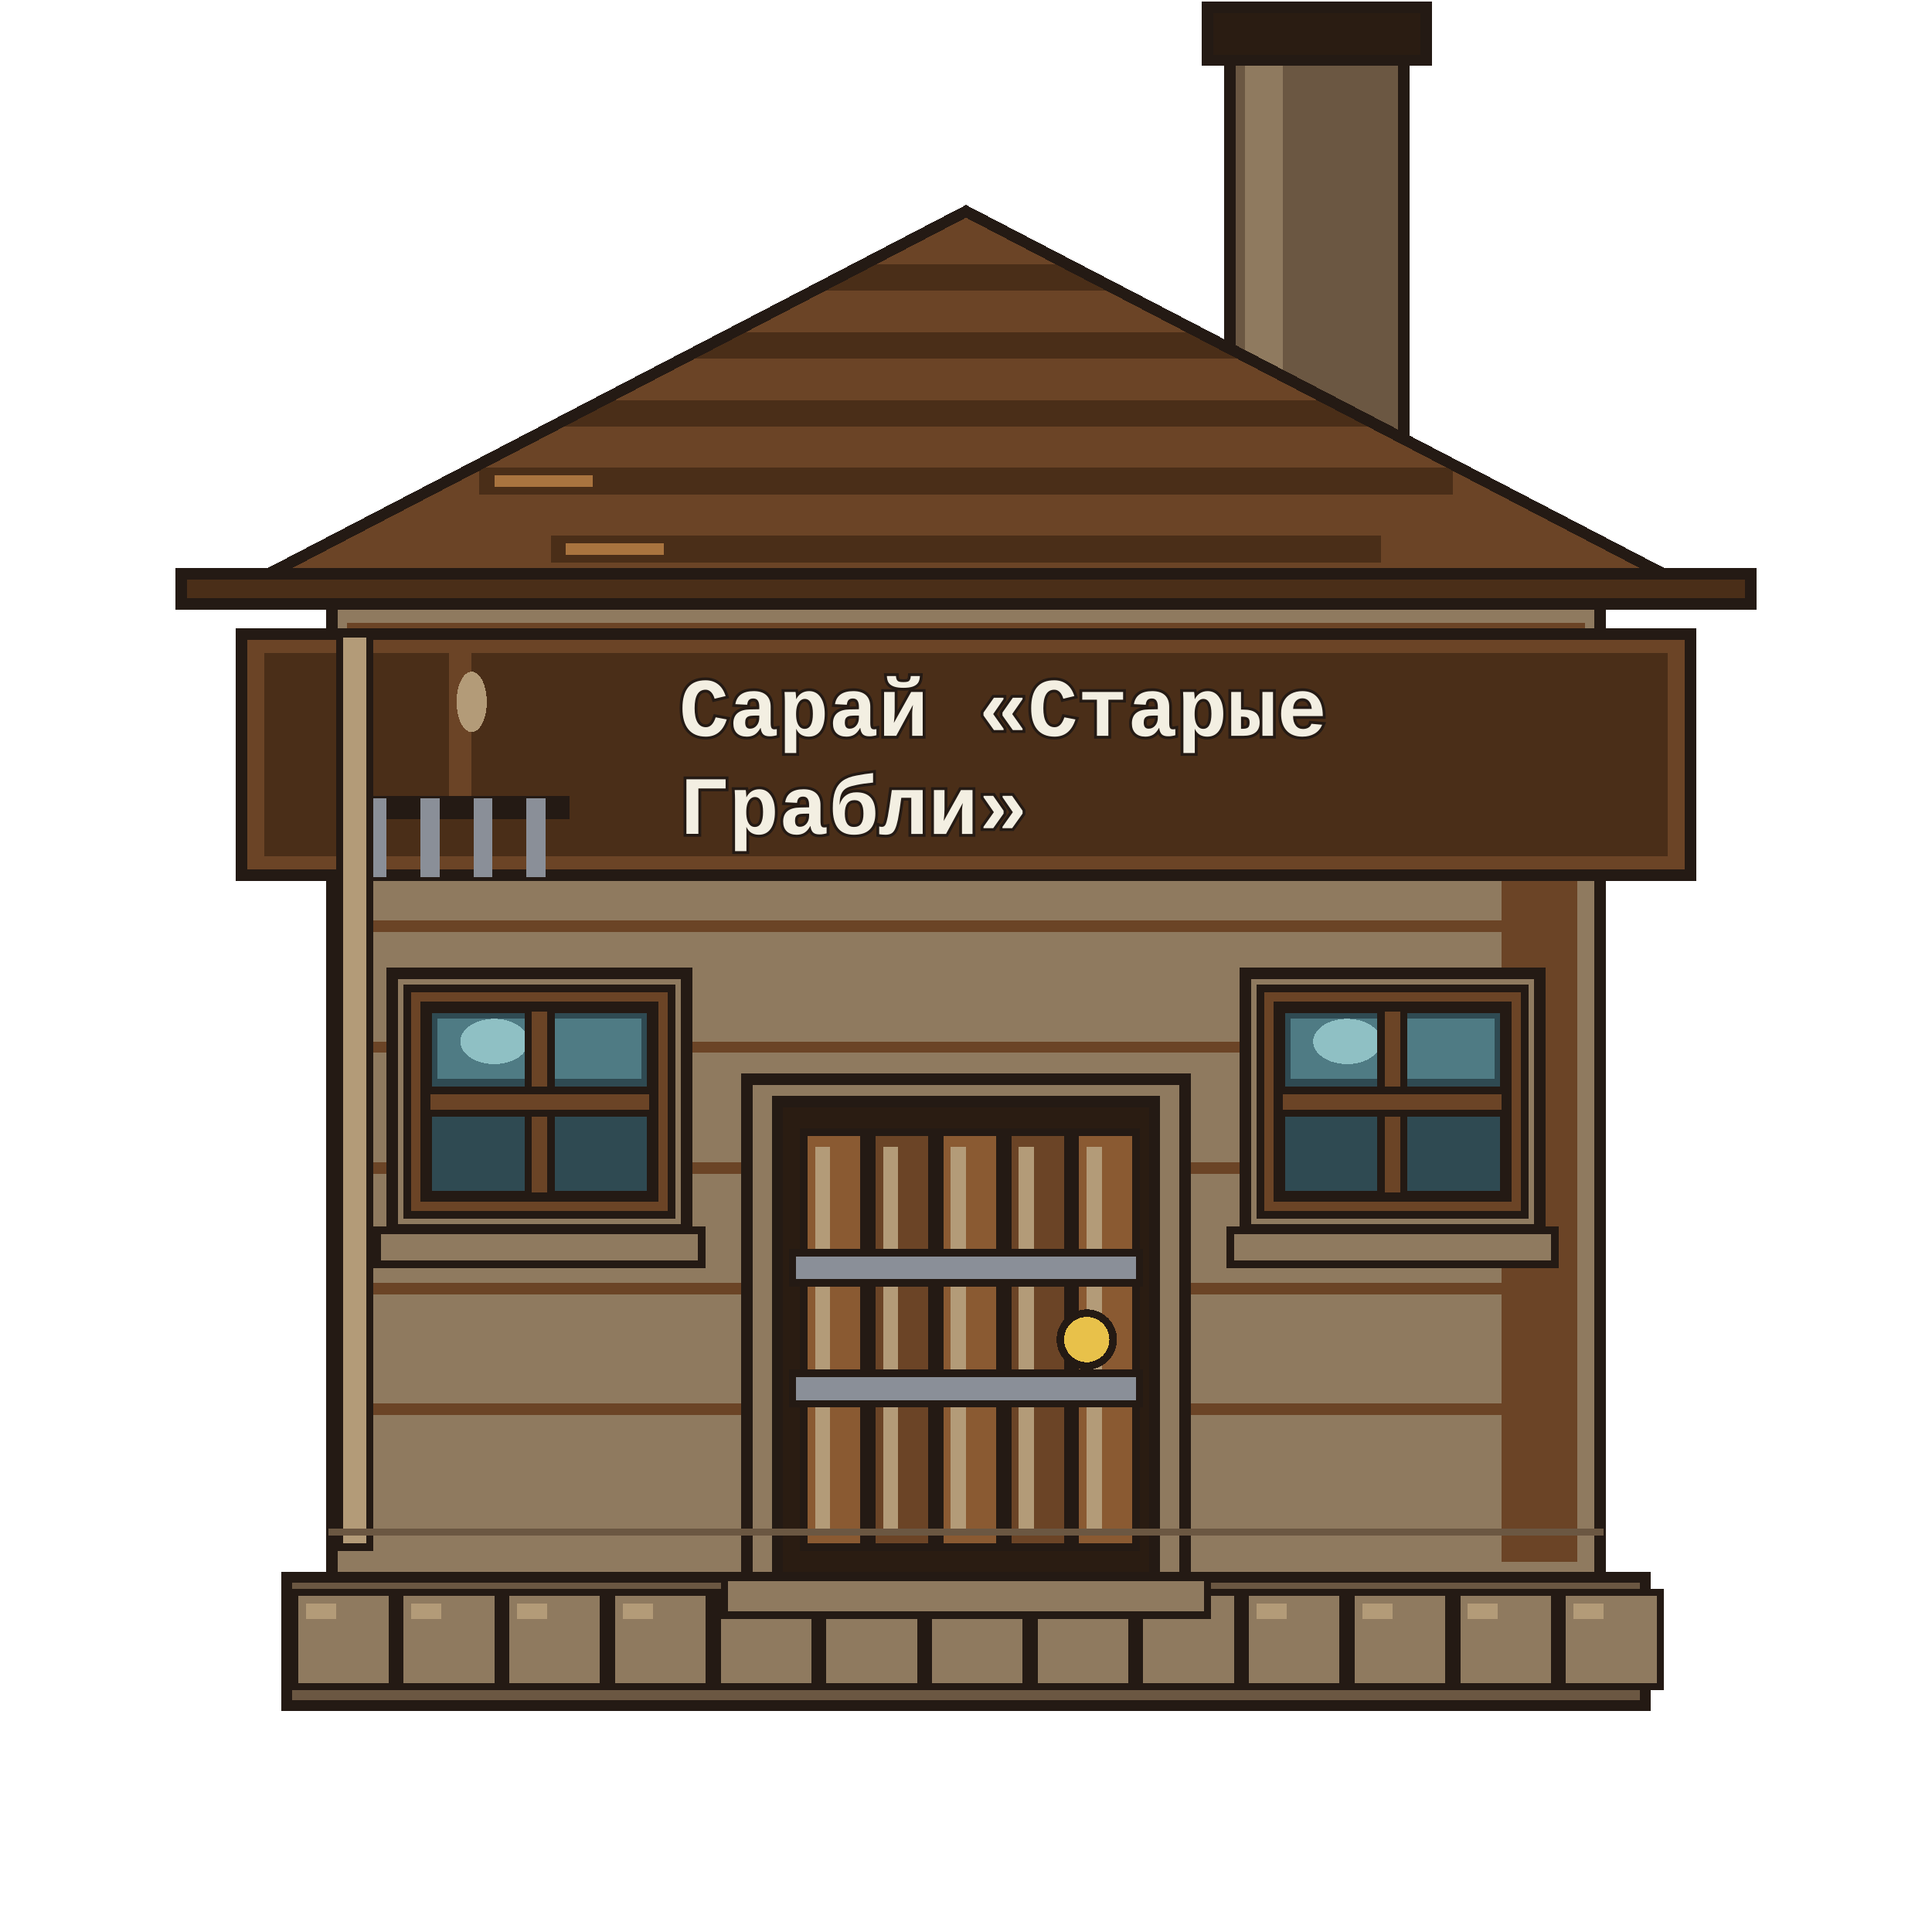
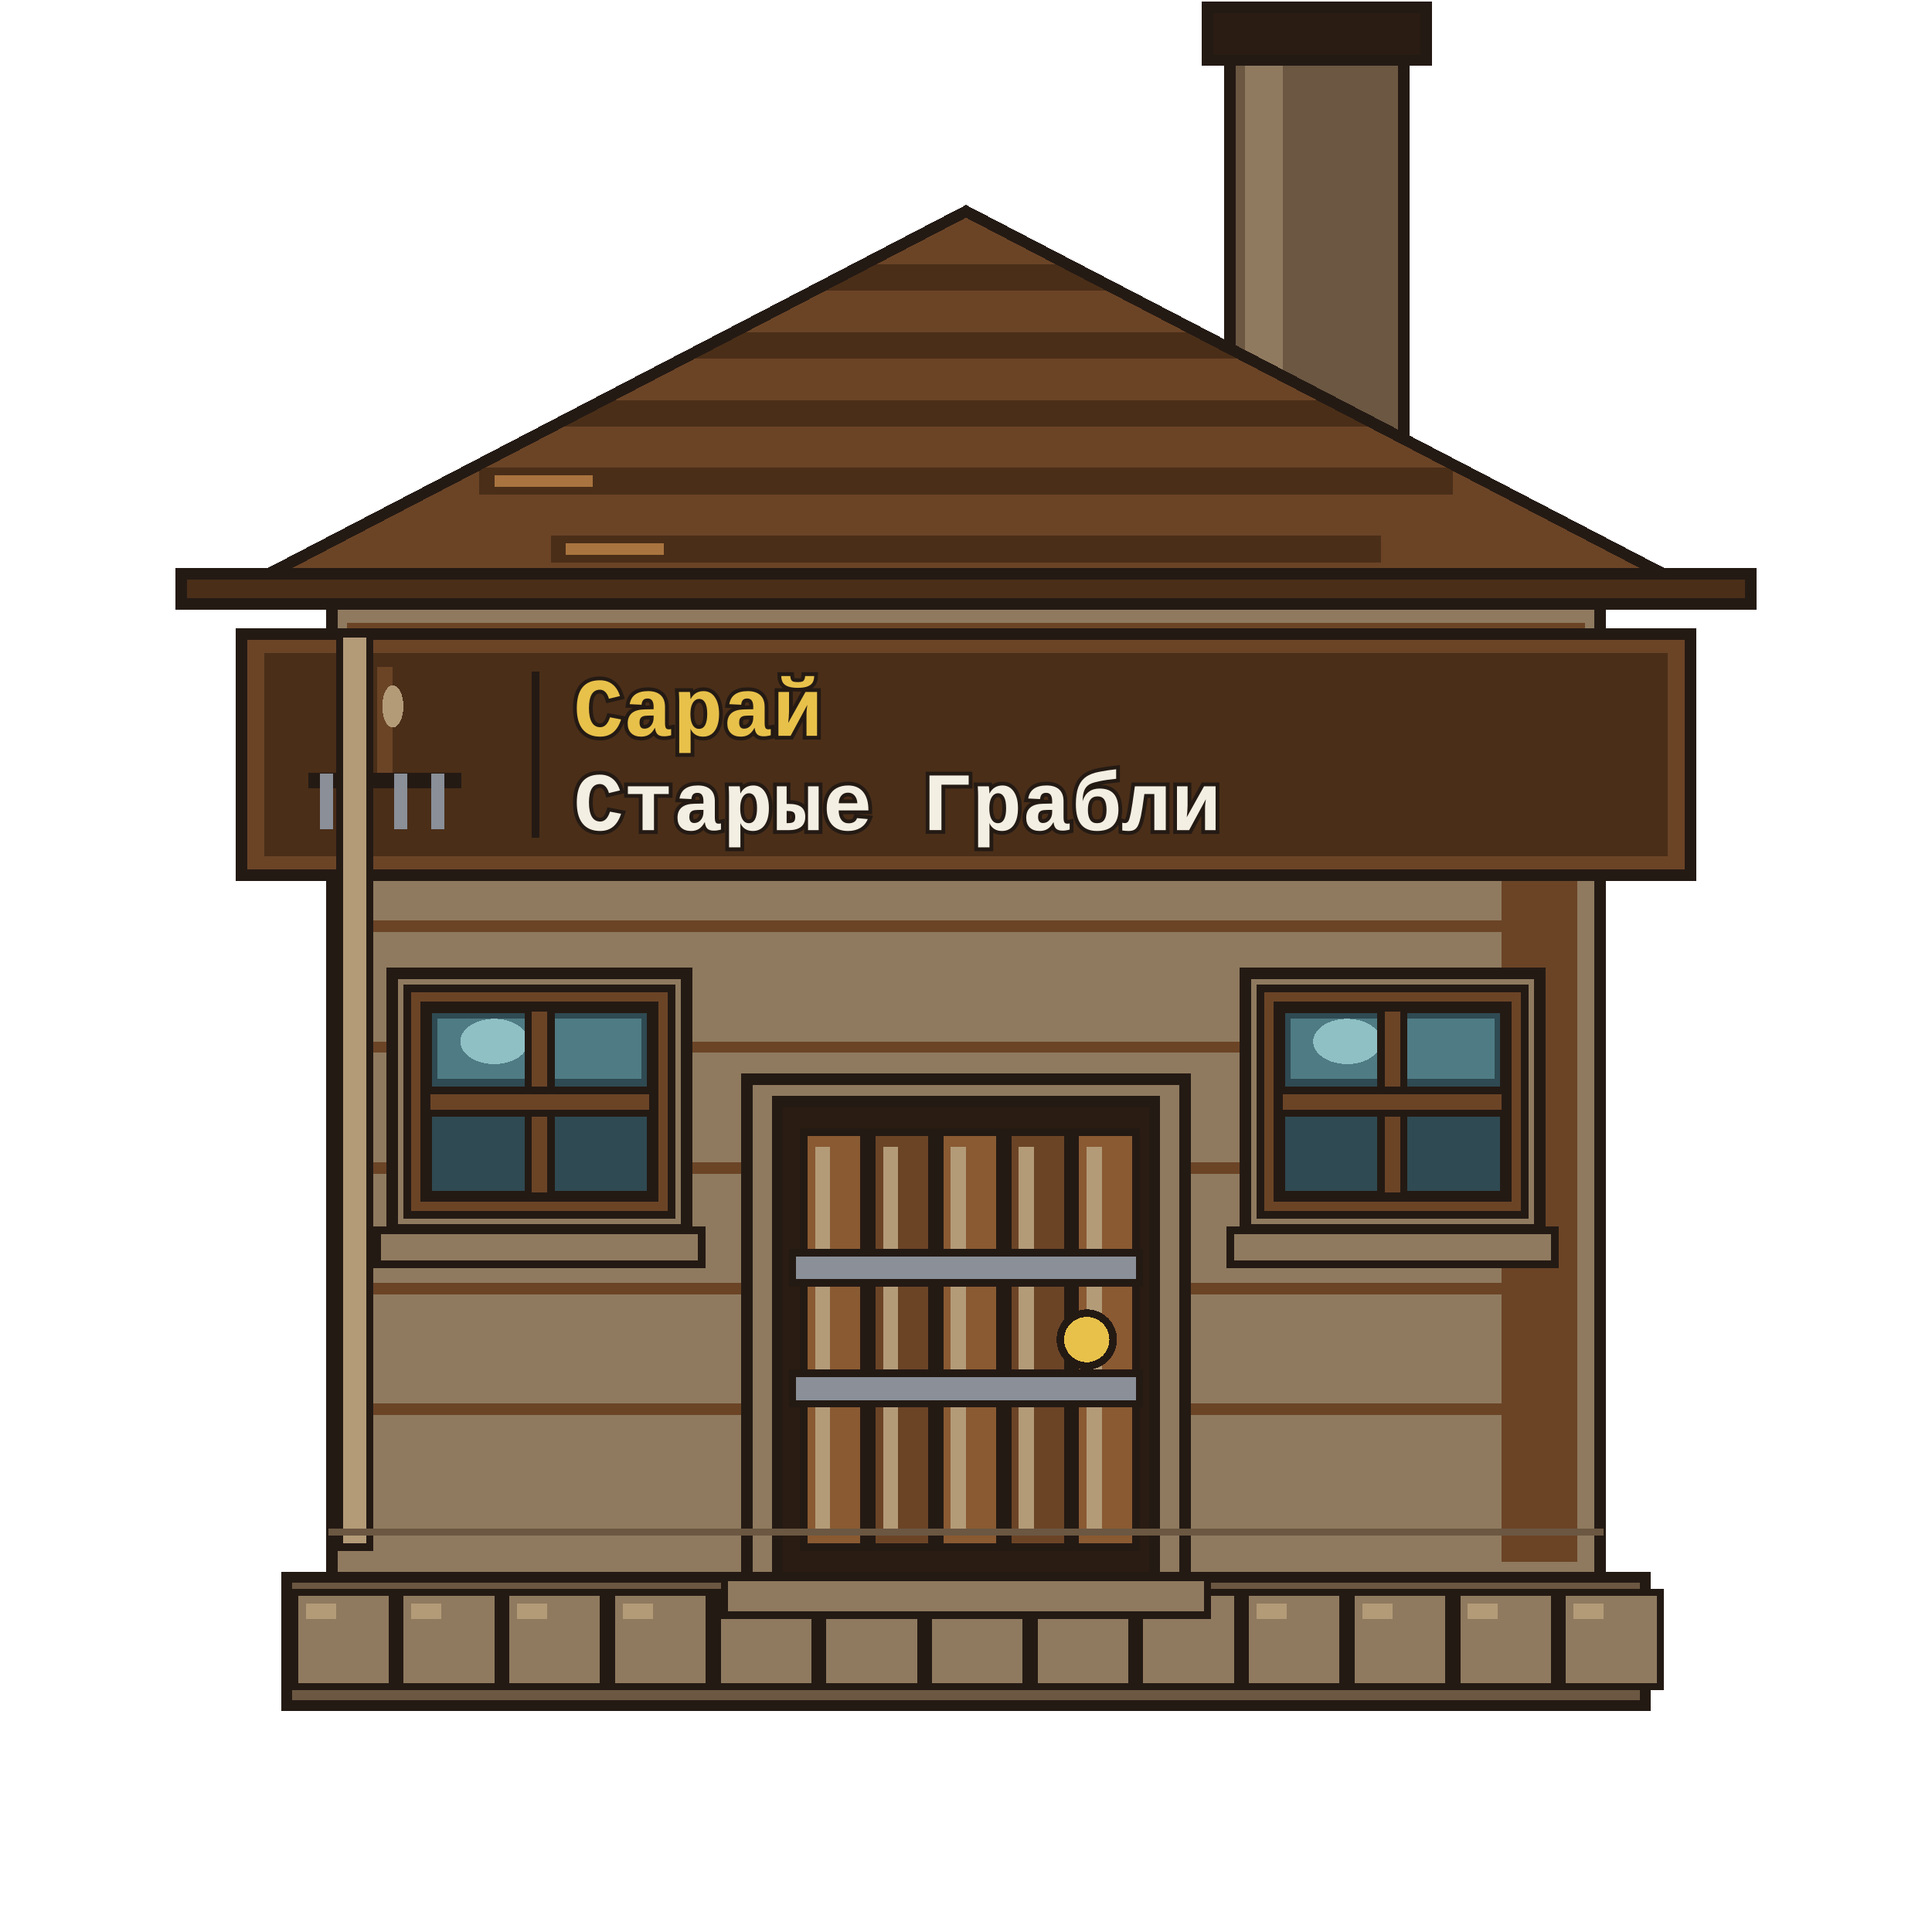
<svg xmlns="http://www.w3.org/2000/svg" viewBox="0 0 512 512" shape-rendering="crispEdges">
  <g id="chimney">
    <path d="M326 8 H372 V120 H326Z" fill="#6b5742" stroke="#241a14" stroke-width="3" stroke-linejoin="miter" stroke-linecap="square" />
    <path d="M330 12 H340 V116 H330Z" fill="#8f7a5f" stroke="none" />
    <path d="M320 2 H378 V16 H320Z" fill="#2a1c12" stroke="#241a14" stroke-width="3" stroke-linejoin="miter" stroke-linecap="square" />
  </g>
  <g id="base">
    <path d="M76 418 H436 V452 H76Z" fill="#6b5742" stroke="#241a14" stroke-width="3" stroke-linejoin="miter" stroke-linecap="square" />
    <path d="M78 422 H104 V447 H78Z" fill="#8f7a5f" stroke="#241a14" stroke-width="2" stroke-linejoin="miter" stroke-linecap="square" />
    <path d="M81 425 H89 V429 H81Z" fill="#b39b78" stroke="none" />
    <path d="M106 422 H132 V447 H106Z" fill="#8f7a5f" stroke="#241a14" stroke-width="2" stroke-linejoin="miter" stroke-linecap="square" />
    <path d="M109 425 H117 V429 H109Z" fill="#b39b78" stroke="none" />
    <path d="M134 422 H160 V447 H134Z" fill="#8f7a5f" stroke="#241a14" stroke-width="2" stroke-linejoin="miter" stroke-linecap="square" />
    <path d="M137 425 H145 V429 H137Z" fill="#b39b78" stroke="none" />
    <path d="M162 422 H188 V447 H162Z" fill="#8f7a5f" stroke="#241a14" stroke-width="2" stroke-linejoin="miter" stroke-linecap="square" />
    <path d="M165 425 H173 V429 H165Z" fill="#b39b78" stroke="none" />
    <path d="M190 422 H216 V447 H190Z" fill="#8f7a5f" stroke="#241a14" stroke-width="2" stroke-linejoin="miter" stroke-linecap="square" />
    <path d="M193 425 H201 V429 H193Z" fill="#b39b78" stroke="none" />
    <path d="M218 422 H244 V447 H218Z" fill="#8f7a5f" stroke="#241a14" stroke-width="2" stroke-linejoin="miter" stroke-linecap="square" />
    <path d="M221 425 H229 V429 H221Z" fill="#b39b78" stroke="none" />
    <path d="M246 422 H272 V447 H246Z" fill="#8f7a5f" stroke="#241a14" stroke-width="2" stroke-linejoin="miter" stroke-linecap="square" />
    <path d="M249 425 H257 V429 H249Z" fill="#b39b78" stroke="none" />
    <path d="M274 422 H300 V447 H274Z" fill="#8f7a5f" stroke="#241a14" stroke-width="2" stroke-linejoin="miter" stroke-linecap="square" />
    <path d="M277 425 H285 V429 H277Z" fill="#b39b78" stroke="none" />
    <path d="M302 422 H328 V447 H302Z" fill="#8f7a5f" stroke="#241a14" stroke-width="2" stroke-linejoin="miter" stroke-linecap="square" />
    <path d="M305 425 H313 V429 H305Z" fill="#b39b78" stroke="none" />
    <path d="M330 422 H356 V447 H330Z" fill="#8f7a5f" stroke="#241a14" stroke-width="2" stroke-linejoin="miter" stroke-linecap="square" />
    <path d="M333 425 H341 V429 H333Z" fill="#b39b78" stroke="none" />
    <path d="M358 422 H384 V447 H358Z" fill="#8f7a5f" stroke="#241a14" stroke-width="2" stroke-linejoin="miter" stroke-linecap="square" />
    <path d="M361 425 H369 V429 H361Z" fill="#b39b78" stroke="none" />
    <path d="M386 422 H412 V447 H386Z" fill="#8f7a5f" stroke="#241a14" stroke-width="2" stroke-linejoin="miter" stroke-linecap="square" />
    <path d="M389 425 H397 V429 H389Z" fill="#b39b78" stroke="none" />
    <path d="M414 422 H440 V447 H414Z" fill="#8f7a5f" stroke="#241a14" stroke-width="2" stroke-linejoin="miter" stroke-linecap="square" />
    <path d="M417 425 H425 V429 H417Z" fill="#b39b78" stroke="none" />
  </g>
  <g id="wall">
    <path d="M88 160 H424 V418 H88Z" fill="#8f7a5f" stroke="#241a14" stroke-width="3" stroke-linejoin="miter" stroke-linecap="square" />
    <path d="M92 165 H420 V175 H92Z" fill="#6b4426" stroke="none" />
    <path d="M96 178 H416 V186 H96Z" fill="#8f7a5f" stroke="none" />
    <path d="M398 168 H418 V414 H398Z" fill="#6b4426" stroke="none" />
    <path d="M94 180 H418 V183 H94Z" fill="#6b4426" stroke="none" />
    <path d="M94 212 H418 V215 H94Z" fill="#6b4426" stroke="none" />
    <path d="M94 244 H418 V247 H94Z" fill="#6b4426" stroke="none" />
    <path d="M94 276 H418 V279 H94Z" fill="#6b4426" stroke="none" />
    <path d="M94 308 H418 V311 H94Z" fill="#6b4426" stroke="none" />
    <path d="M94 340 H418 V343 H94Z" fill="#6b4426" stroke="none" />
    <path d="M94 372 H418 V375 H94Z" fill="#6b4426" stroke="none" />
  </g>
  <g id="roof">
    <defs>
      <clipPath id="roofClip">
        <path d="M56 160 L256 56 L456 160Z" />
      </clipPath>
    </defs>
    <path d="M56 160 L256 56 L456 160Z" fill="#6b4426" stroke="#241a14" stroke-width="3" stroke-linejoin="miter" />
    <g clip-path="url(#roofClip)">
      <path d="M71 70 H441 V77 H71Z" fill="#4a2e18" stroke="none" />
      <path d="M75 72 H101 V75 H75Z" fill="#a9743f" stroke="none" />
      <path d="M90 88 H422 V95 H90Z" fill="#4a2e18" stroke="none" />
      <path d="M94 90 H120 V93 H94Z" fill="#a9743f" stroke="none" />
      <path d="M109 106 H403 V113 H109Z" fill="#4a2e18" stroke="none" />
      <path d="M113 108 H139 V111 H113Z" fill="#a9743f" stroke="none" />
      <path d="M127 124 H385 V131 H127Z" fill="#4a2e18" stroke="none" />
      <path d="M131 126 H157 V129 H131Z" fill="#a9743f" stroke="none" />
      <path d="M146 142 H366 V149 H146Z" fill="#4a2e18" stroke="none" />
      <path d="M150 144 H176 V147 H150Z" fill="#a9743f" stroke="none" />
    </g>
    <path d="M56 160 L256 56 L456 160Z" fill="none" stroke="#241a14" stroke-width="3" stroke-linejoin="miter" />
    <path d="M48 152 H464 V160 H48Z" fill="#4a2e18" stroke="#241a14" stroke-width="3" stroke-linejoin="miter" stroke-linecap="square" />
  </g>
-   <g id="sign" data-sign-name="Сарай «Старые Грабли»">
-     <path d="M64 168 H448 V232 H64Z" fill="#6b4426" stroke="#241a14" stroke-width="3" stroke-linejoin="miter" stroke-linecap="square" />
+   <g id="sign" data-sign-name="Сарай «Старые Грабли»" data-sign-type="Сарай" data-sign-shop="Старые Грабли">
+     <path id="signBoard" d="M64 168 H448 V232 H64Z" fill="#6b4426" stroke="#241a14" stroke-width="3" stroke-linejoin="miter" stroke-linecap="square" />
    <path d="M70 173 H442 V227 H70Z" fill="#4a2e18" stroke="none" />
-     <g transform="translate(82 170)" data-sign="rake">
+     <path d="M142 179 V221" fill="none" stroke="#241a14" stroke-width="2" stroke-linecap="square" />
+     <g transform="translate(74 176) scale(0.7)" data-sign="rake">
      <path d="M40 4 V44" fill="none" stroke="#6b4426" stroke-width="6" stroke-linecap="square" />
      <path d="M14 44 H66" fill="none" stroke="#241a14" stroke-width="6" stroke-linecap="square" />
      <path d="M18 44 V60 M32 44 V60 M46 44 V60 M60 44 V60" fill="none" stroke="#8a8f98" stroke-width="5" stroke-linecap="square" />
      <ellipse cx="43" cy="16" rx="4" ry="8" fill="#b39b78" stroke="none" />
    </g>
-     <text x="180" y="195" font-family="'Courier New', monospace" font-size="22" font-weight="700" fill="#f3efe2" stroke="#241a14" stroke-width="1.5" paint-order="stroke" textLength="169" lengthAdjust="spacingAndGlyphs">Сарай «Старые</text>
-     <text x="180" y="221" font-family="'Courier New', monospace" font-size="22" font-weight="700" fill="#f3efe2" stroke="#241a14" stroke-width="1.5" paint-order="stroke" textLength="91" lengthAdjust="spacingAndGlyphs">Грабли»</text>
+     <text data-line="type" x="152" y="195" font-family="'Courier New', monospace" font-size="22" font-weight="700" fill="#e8c14a" stroke="#241a14" stroke-width="2" paint-order="stroke" text-rendering="geometricPrecision" textLength="68.2" lengthAdjust="spacingAndGlyphs">Сарай</text>
+     <text data-line="shop" x="152" y="220" font-family="'Courier New', monospace" font-size="22" font-weight="700" fill="#f3efe2" stroke="#241a14" stroke-width="2" paint-order="stroke" text-rendering="geometricPrecision" textLength="177.3" lengthAdjust="spacingAndGlyphs">Старые Грабли</text>
  </g>
  <g id="window">
    <path d="M104 258 H182 V326 H104Z" fill="#8f7a5f" stroke="#241a14" stroke-width="3" stroke-linejoin="miter" stroke-linecap="square" />
    <path d="M108 262 H178 V322 H108Z" fill="#6b4426" stroke="#241a14" stroke-width="2" stroke-linejoin="miter" stroke-linecap="square" />
    <path d="M113 267 H173 V317 H113Z" fill="#2f4a52" stroke="#241a14" stroke-width="3" stroke-linejoin="miter" stroke-linecap="square" />
    <path d="M116 270 H139 V286 H116Z" fill="#4f7b84" stroke="none" />
    <path d="M147 270 H170 V286 H147Z" fill="#4f7b84" stroke="none" />
    <ellipse cx="131" cy="276" rx="9" ry="6" fill="#8fc0c4" stroke="none" />
    <path d="M140 267 H146 V317 H140Z" fill="#6b4426" stroke="#241a14" stroke-width="2" stroke-linejoin="miter" stroke-linecap="square" />
    <path d="M113 289 H173 V295 H113Z" fill="#6b4426" stroke="#241a14" stroke-width="2" stroke-linejoin="miter" stroke-linecap="square" />
    <path d="M100 326 H186 V335 H100Z" fill="#8f7a5f" stroke="#241a14" stroke-width="2" stroke-linejoin="miter" stroke-linecap="square" />
    <path d="M330 258 H408 V326 H330Z" fill="#8f7a5f" stroke="#241a14" stroke-width="3" stroke-linejoin="miter" stroke-linecap="square" />
    <path d="M334 262 H404 V322 H334Z" fill="#6b4426" stroke="#241a14" stroke-width="2" stroke-linejoin="miter" stroke-linecap="square" />
    <path d="M339 267 H399 V317 H339Z" fill="#2f4a52" stroke="#241a14" stroke-width="3" stroke-linejoin="miter" stroke-linecap="square" />
    <path d="M342 270 H365 V286 H342Z" fill="#4f7b84" stroke="none" />
    <path d="M373 270 H396 V286 H373Z" fill="#4f7b84" stroke="none" />
    <ellipse cx="357" cy="276" rx="9" ry="6" fill="#8fc0c4" stroke="none" />
    <path d="M366 267 H372 V317 H366Z" fill="#6b4426" stroke="#241a14" stroke-width="2" stroke-linejoin="miter" stroke-linecap="square" />
    <path d="M339 289 H399 V295 H339Z" fill="#6b4426" stroke="#241a14" stroke-width="2" stroke-linejoin="miter" stroke-linecap="square" />
    <path d="M326 326 H412 V335 H326Z" fill="#8f7a5f" stroke="#241a14" stroke-width="2" stroke-linejoin="miter" stroke-linecap="square" />
  </g>
  <g id="door">
    <path d="M198 286 H314 V418 H198Z" fill="#8f7a5f" stroke="#241a14" stroke-width="3" stroke-linejoin="miter" stroke-linecap="square" />
    <path d="M206 292 H306 V418 H206Z" fill="#2a1c12" stroke="#241a14" stroke-width="3" />
    <path d="M213 300 H229 V410 H213Z" fill="#8a5a32" stroke="#241a14" stroke-width="2" stroke-linejoin="miter" stroke-linecap="square" />
    <path d="M216 304 H220 V406 H216Z" fill="#b39b78" stroke="none" />
    <path d="M231 300 H247 V410 H231Z" fill="#6b4426" stroke="#241a14" stroke-width="2" stroke-linejoin="miter" stroke-linecap="square" />
    <path d="M234 304 H238 V406 H234Z" fill="#b39b78" stroke="none" />
    <path d="M249 300 H265 V410 H249Z" fill="#8a5a32" stroke="#241a14" stroke-width="2" stroke-linejoin="miter" stroke-linecap="square" />
    <path d="M252 304 H256 V406 H252Z" fill="#b39b78" stroke="none" />
    <path d="M267 300 H283 V410 H267Z" fill="#6b4426" stroke="#241a14" stroke-width="2" stroke-linejoin="miter" stroke-linecap="square" />
    <path d="M270 304 H274 V406 H270Z" fill="#b39b78" stroke="none" />
    <path d="M285 300 H301 V410 H285Z" fill="#8a5a32" stroke="#241a14" stroke-width="2" stroke-linejoin="miter" stroke-linecap="square" />
    <path d="M288 304 H292 V406 H288Z" fill="#b39b78" stroke="none" />
    <path d="M210 332 H302 V340 H210Z" fill="#8a8f98" stroke="#241a14" stroke-width="2" stroke-linejoin="miter" stroke-linecap="square" />
    <path d="M210 364 H302 V372 H210Z" fill="#8a8f98" stroke="#241a14" stroke-width="2" stroke-linejoin="miter" stroke-linecap="square" />
    <ellipse cx="288" cy="355" rx="7" ry="7" fill="#e8c14a" stroke="#241a14" stroke-width="2" />
    <path d="M192 418 H320 V428 H192Z" fill="#8f7a5f" stroke="#241a14" stroke-width="2" stroke-linejoin="miter" stroke-linecap="square" />
  </g>
  <g id="decor">
    <path d="M90 168 H98 V410 H90Z" fill="#b39b78" stroke="#241a14" stroke-width="2" stroke-linejoin="miter" stroke-linecap="square" />
    <path d="M88 406 L424 406" fill="none" stroke="#6b5742" stroke-width="2" stroke-linecap="square" />
  </g>
</svg>
